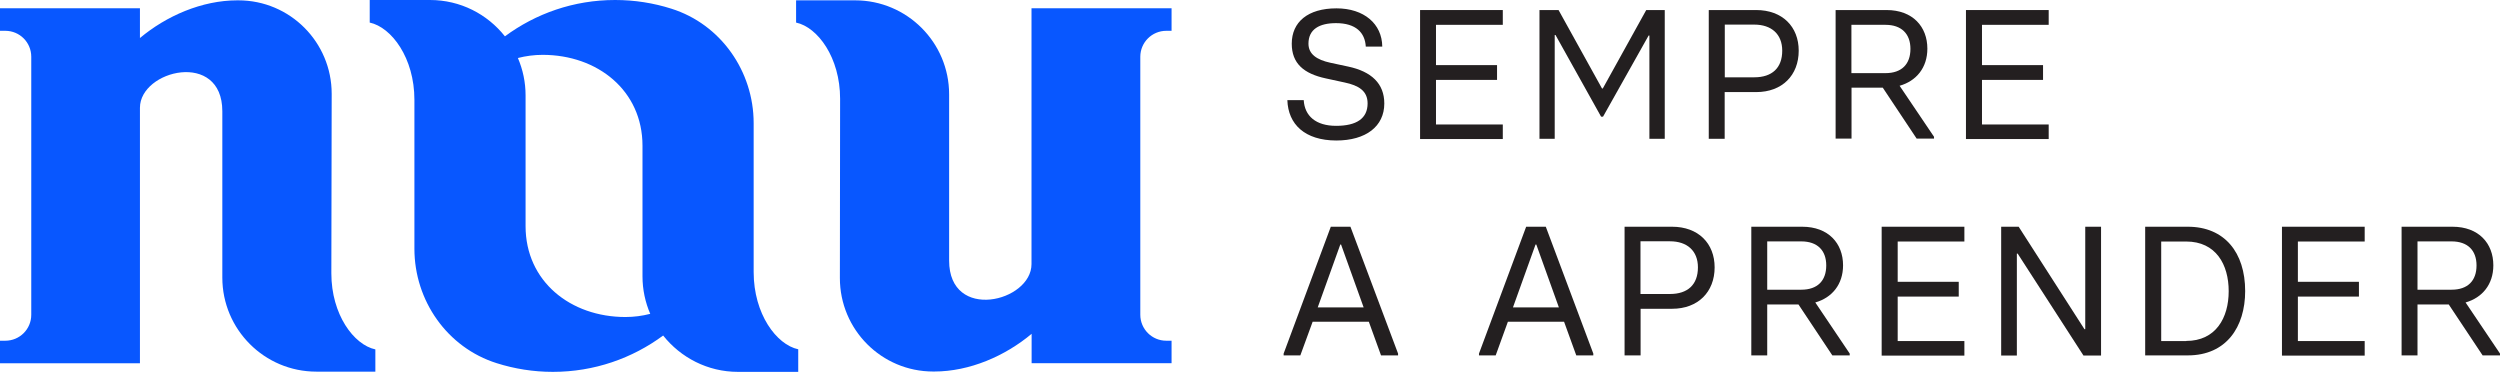
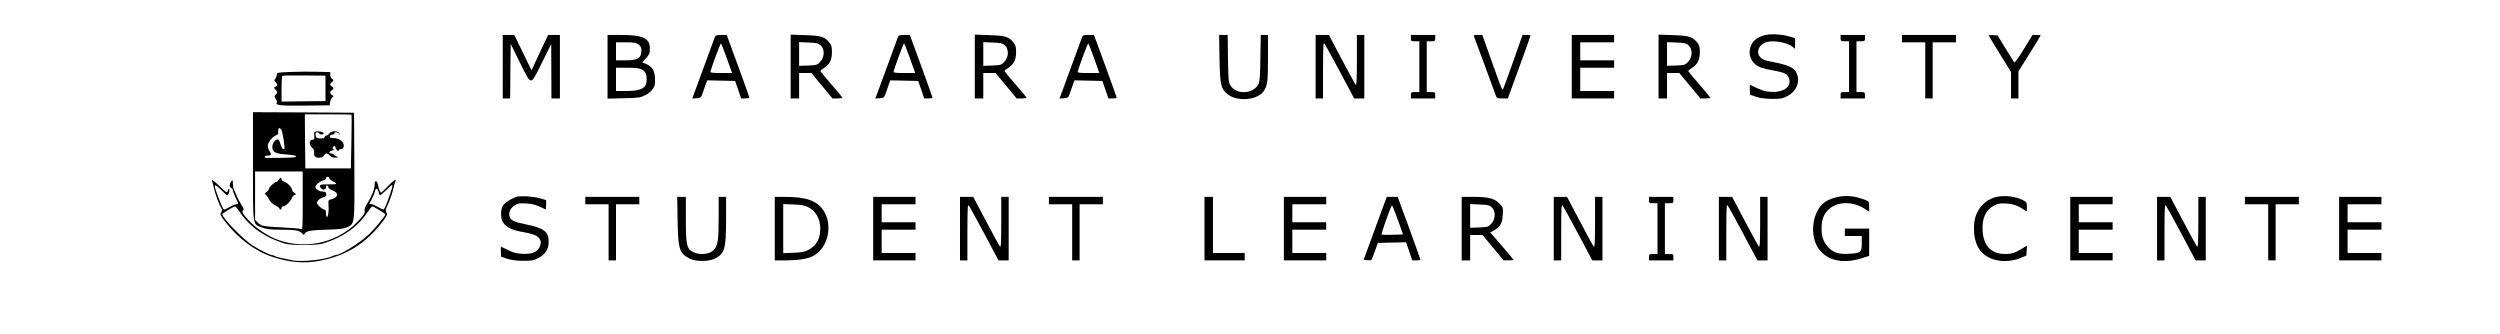
- <svg xmlns="http://www.w3.org/2000/svg" xmlns:xlink="http://www.w3.org/1999/xlink" version="1.1" id="Layer_1" x="0px" y="0px" viewBox="0 0 221.52 32.96" style="enable-background:new 0 0 221.52 32.96;" xml:space="preserve">
-   <style type="text/css">
- 	.st0{clip-path:url(#SVGID_2_);}
- 	.st1{fill:#231F20;}
- 	.st2{fill:#0857FF;}
- </style>
-   <g>
-     <defs>
-       <rect id="SVGID_1_" y="0" width="221.52" height="32.96" />
-     </defs>
-     <clipPath id="SVGID_2_">
-       <use xlink:href="#SVGID_1_" style="overflow:visible;" />
-     </clipPath>
-     <g class="st0">
-       <g>
-         <g>
-           <path class="st1" d="M114.07,8.87h1.45c0.08,1.41,1.08,2.28,2.87,2.28c1.81,0,2.79-0.65,2.79-1.99c0-1.11-0.8-1.59-2.03-1.85      l-1.66-0.36c-1.97-0.42-3.03-1.33-3.03-3.08c0-1.92,1.43-3.13,3.96-3.13c2.44,0,4.04,1.37,4.06,3.39h-1.46      c-0.07-1.24-0.88-2.08-2.64-2.08c-1.47,0-2.44,0.54-2.44,1.82c0,0.93,0.74,1.43,1.94,1.69l1.54,0.33      c2.12,0.44,3.24,1.53,3.24,3.28c0,2.03-1.63,3.28-4.26,3.28C115.62,12.44,114.14,11.02,114.07,8.87z" />
-           <path class="st1" d="M125.83,0.89h7.33v1.31h-5.92v3.57h5.41v1.31h-5.41v3.95h5.92v1.29h-7.33V0.89z" />
-           <path class="st1" d="M136.43,0.89h1.67l3.85,6.95h0.07l3.85-6.95h1.64v11.41h-1.36V3.15h-0.07l-4.04,7.19h-0.17l-4.04-7.24      h-0.07v9.2h-1.35V0.89z" />
-           <path class="st1" d="M151.41,0.89h4.2c2.33,0,3.77,1.48,3.77,3.6c0,2.18-1.46,3.67-3.77,3.67h-2.79v4.14h-1.41V0.89z       M155.44,6.85c1.58,0,2.48-0.83,2.48-2.36c0-1.46-0.95-2.31-2.48-2.31h-2.61v4.67H155.44z" />
-           <path class="st1" d="M171.37,12.12v0.16h-1.54l-3-4.51h-2.77v4.51h-1.41V0.89h4.51c2.33,0,3.62,1.48,3.62,3.42      c0,1.69-0.98,2.87-2.46,3.29L171.37,12.12z M164.05,6.48h3.02c1.43,0,2.21-0.79,2.21-2.15c0-1.33-0.79-2.13-2.21-2.13h-3.02      V6.48z" />
-           <path class="st1" d="M174.2,0.89h7.33v1.31h-5.91v3.57h5.41v1.31h-5.41v3.95h5.91v1.29h-7.33V0.89z" />
-           <path class="st1" d="M123.88,31.33v0.16h-1.51l-1.08-2.98h-4.98l-1.09,2.98h-1.48v-0.16l4.18-11.24h1.74L123.88,31.33z       M120.83,27.24l-2-5.57h-0.07l-2,5.57H120.83z" />
-           <path class="st1" d="M141.18,31.33v0.16h-1.51l-1.08-2.98h-4.98l-1.08,2.98h-1.48v-0.16l4.18-11.24h1.74L141.18,31.33z       M138.13,27.24l-2-5.57h-0.07l-2,5.57H138.13z" />
-           <path class="st1" d="M143.95,20.09h4.21c2.33,0,3.77,1.48,3.77,3.6c0,2.18-1.47,3.67-3.77,3.67h-2.79v4.13h-1.42V20.09z       M147.97,26.05c1.58,0,2.48-0.83,2.48-2.36c0-1.46-0.95-2.31-2.48-2.31h-2.61v4.67H147.97z" />
-           <path class="st1" d="M163.9,31.33v0.16h-1.54l-3-4.51h-2.77v4.51h-1.41V20.09h4.51c2.33,0,3.62,1.48,3.62,3.42      c0,1.69-0.98,2.87-2.46,3.29L163.9,31.33z M156.59,25.67h3.02c1.43,0,2.21-0.79,2.21-2.15c0-1.34-0.79-2.13-2.21-2.13h-3.02      V25.67z" />
-           <path class="st1" d="M166.73,20.09h7.33v1.31h-5.91v3.57h5.41v1.31h-5.41v3.94h5.91v1.29h-7.33V20.09z" />
-           <path class="st1" d="M177.32,20.09h1.55l5.83,9.08h0.07v-9.08h1.4v11.41h-1.56l-5.83-9.03h-0.07v9.03h-1.39V20.09z" />
-           <path class="st1" d="M190.08,20.09h3.78c3.25,0,5.08,2.28,5.08,5.7c0,3.18-1.67,5.7-5.08,5.7h-3.78V20.09z M193.71,30.21      c2.62,0,3.77-2.03,3.77-4.41c0-2.36-1.13-4.4-3.77-4.4h-2.21v8.82H193.71z" />
-           <path class="st1" d="M202.2,20.09h7.33v1.31h-5.92v3.57h5.41v1.31h-5.41v3.94h5.92v1.29h-7.33V20.09z" />
-           <path class="st1" d="M221.52,31.33v0.16h-1.54l-3-4.51h-2.77v4.51h-1.41V20.09h4.51c2.33,0,3.62,1.48,3.62,3.42      c0,1.69-0.98,2.87-2.46,3.29L221.52,31.33z M214.21,25.67h3.02c1.43,0,2.21-0.79,2.21-2.15c0-1.34-0.79-2.13-2.21-2.13h-3.02      V25.67z" />
-           <path class="st2" d="M74.42,24.64c0,4.57,3.69,8.28,8.27,8.28h0.09c3.14,0,6.29-1.38,8.63-3.34v2.6h12.4v-1.99h-0.47      c-1.27,0-2.3-1.03-2.3-2.3V5.03c0-1.27,1.03-2.3,2.3-2.3h0.47v-2H91.4V23.4c0,3.35-7.3,5.12-7.3-0.31V8.36      c0-4.6-3.73-8.33-8.33-8.33h-0.09h-5.14V2c1.91,0.41,3.9,3.09,3.9,6.75l0,0L74.42,24.64z" />
-           <path class="st2" d="M29.39,8.31c0-4.57-3.69-8.28-8.27-8.28h-0.09c-3.14,0-6.29,1.38-8.63,3.34V0.73H0v2h0.47      c1.28,0,2.3,1.03,2.3,2.3v22.86c0,1.28-1.03,2.3-2.3,2.3H0v2h12.4V9.55c0-3.35,7.3-5.12,7.3,0.31V24.6      c0,4.6,3.74,8.33,8.33,8.33h0.09h5.14v-1.97c-1.91-0.41-3.9-3.09-3.9-6.74l0,0L29.39,8.31z" />
-           <path class="st2" d="M66.78,24.11L66.78,24.11v-13.2c0-4.59-2.91-8.76-7.29-10.14C57.92,0.27,56.24,0,54.5,0      c-3.66,0-7.03,1.2-9.76,3.22c0.02,0.03,0.02,0.03,0,0C43.18,1.25,40.79,0,38.1,0H38h-5.24v2c1.94,0.42,3.96,3.14,3.96,6.84l0,0      v13.2c0,4.6,2.91,8.76,7.29,10.14c1.58,0.5,3.25,0.77,4.98,0.77c3.66,0,7.04-1.2,9.77-3.22c1.55,1.95,3.94,3.22,6.63,3.22h0.1      h5.24v-2C68.8,30.54,66.78,27.82,66.78,24.11z M57.61,27.81c-0.7,0.18-1.43,0.28-2.19,0.28c-4.88,0-8.85-3.17-8.85-8.05l0,0      V8.46c0-1.18-0.24-2.29-0.68-3.32l0,0c0.7-0.18,1.44-0.28,2.19-0.28c4.88,0,8.85,3.17,8.85,8.05l0,0v11.58      c0,1.18,0.25,2.31,0.69,3.33C57.62,27.82,57.62,27.81,57.61,27.81z" />
-         </g>
-       </g>
-     </g>
+ <svg xmlns="http://www.w3.org/2000/svg" version="1.0" width="2362pt" height="315pt" viewBox="0 0 2362 315" preserveAspectRatio="xMidYMid meet">
+   <g transform="translate(0,315) scale(0.1,-0.1)" fill="#000000" stroke="none">
+     <path d="M16669 2817 c-60 -17 -103 -49 -123 -91 -30 -64 -17 -135 36 -182 31 -27 66 -40 163 -58 126 -23 147 -35 160 -87 18 -72 -59 -124 -172 -117 -63 3 -84 11 -196 66 -5 2 -7 -18 -5 -44 l3 -49 55 -19 c38 -13 84 -19 150 -20 83 -1 101 2 145 25 82 42 120 120 96 200 -21 69 -69 93 -265 130 -38 7 -67 20 -82 35 -43 42 -25 107 36 139 59 30 205 11 264 -36 l26 -20 0 50 0 50 -52 16 c-75 22 -184 28 -239 12z" />
+     <path d="M4750 2520 l0 -300 35 0 35 0 2 258 3 257 85 -172 c71 -146 88 -173 106 -173 19 0 36 27 107 173 l85 172 1 -257 1 -258 40 0 40 0 0 300 0 300 -56 0 -55 0 -56 -117 c-30 -65 -66 -140 -78 -168 l-23 -50 -82 168 -81 167 -54 0 -55 0 0 -300z" />
+     <path d="M5740 2519 l0 -301 153 4 c138 3 157 5 202 28 29 14 60 40 73 60 20 30 23 45 20 102 -4 75 -26 109 -86 135 l-34 14 36 39 c31 35 36 47 36 91 0 99 -66 129 -280 129 l-120 0 0 -301z m294 210 c19 -15 26 -30 26 -54 0 -75 -32 -95 -155 -95 l-85 0 0 85 0 85 94 0 c79 0 97 -3 120 -21z m26 -234 c38 -20 50 -43 50 -98 0 -79 -52 -107 -196 -107 l-94 0 0 110 0 110 105 0 c75 0 115 -4 135 -15z" />
+     <path d="M6755 2803 c-3 -10 -40 -108 -80 -218 -40 -110 -87 -237 -104 -283 l-31 -83 42 3 c38 3 42 6 55 43 7 22 20 59 29 83 l16 43 131 -3 132 -3 29 -82 28 -83 39 0 c22 0 39 3 39 8 0 4 -48 139 -107 300 l-107 292 -52 0 c-40 0 -53 -4 -59 -17z m112 -203 l50 -140 -104 0 c-79 0 -104 3 -101 13 11 44 94 267 99 267 3 0 29 -63 56 -140z" />
+     <path d="M7470 2521 l0 -301 40 0 40 0 0 120 0 120 58 0 58 0 100 -120 99 -120 48 0 c26 0 47 3 47 6 0 3 -47 60 -105 126 -58 67 -105 124 -105 127 0 3 16 16 35 29 54 35 75 76 75 149 0 52 -4 66 -26 93 -46 54 -75 63 -226 68 l-138 5 0 -302z m284 200 c39 -36 37 -108 -3 -153 -28 -32 -33 -33 -115 -37 l-86 -3 0 112 0 112 89 -4 c78 -3 93 -6 115 -27z" />
+     <path d="M8485 2803 c-3 -10 -40 -108 -80 -218 -40 -110 -87 -237 -104 -283 l-31 -83 42 3 c38 3 42 6 55 43 7 22 20 59 29 83 l16 43 131 -3 132 -3 29 -82 28 -83 39 0 c22 0 39 3 39 8 0 4 -48 139 -107 300 l-107 292 -52 0 c-40 0 -53 -4 -59 -17z m112 -203 l50 -140 -104 0 c-79 0 -104 3 -101 13 11 44 94 267 99 267 3 0 29 -63 56 -140z" />
+     <path d="M9210 2521 l0 -301 40 0 40 0 0 120 0 120 58 0 58 0 100 -120 99 -120 48 0 c26 0 47 3 47 6 0 3 -47 60 -105 126 -58 67 -105 124 -105 127 0 3 16 16 35 29 54 35 75 76 75 149 0 52 -4 66 -26 93 -46 54 -75 63 -226 68 l-138 5 0 -302z m284 200 c39 -36 37 -108 -3 -153 -28 -32 -33 -33 -115 -37 l-86 -3 0 112 0 112 89 -4 c78 -3 93 -6 115 -27z" />
+     <path d="M10225 2803 c-3 -10 -40 -108 -80 -218 -40 -110 -87 -237 -104 -283 l-31 -83 42 3 c38 3 42 6 55 43 7 22 20 59 29 83 l16 43 131 -3 132 -3 29 -82 28 -83 39 0 c22 0 39 3 39 8 0 4 -48 139 -107 300 l-107 292 -52 0 c-40 0 -53 -4 -59 -17z m112 -203 l50 -140 -104 0 c-79 0 -104 3 -101 13 11 44 94 267 99 267 3 0 29 -63 56 -140z" />
+     <path d="M11522 2598 c4 -251 14 -291 80 -341 92 -70 277 -53 336 30 37 54 42 90 42 314 l0 219 -34 0 -34 0 -4 -217 c-2 -169 -6 -225 -18 -248 -48 -95 -211 -102 -265 -12 -18 29 -20 55 -23 255 l-3 222 -41 0 -40 0 4 -222z" />
+     <path d="M12430 2520 l0 -300 35 0 35 0 0 268 c1 236 2 265 15 248 8 -11 74 -131 147 -268 l132 -248 48 0 48 0 0 300 0 300 -35 0 -35 0 0 -242 c-1 -203 -3 -240 -14 -226 -7 10 -67 119 -132 243 l-119 225 -62 0 -63 0 0 -300z" />
+     <path d="M13330 2790 c0 -28 2 -30 40 -30 l40 0 0 -240 0 -240 -40 0 c-38 0 -40 -2 -40 -30 l0 -30 115 0 115 0 0 30 c0 28 -2 30 -40 30 l-40 0 0 240 0 240 40 0 c38 0 40 2 40 30 l0 30 -115 0 -115 0 0 -30z" />
+     <path d="M13931 2793 c11 -27 181 -489 201 -545 9 -26 14 -28 62 -28 l52 0 107 293 c59 161 107 296 107 300 0 4 -17 7 -37 7 l-38 0 -89 -253 c-49 -138 -92 -256 -96 -260 -9 -10 -12 -1 -121 305 l-74 208 -42 0 c-42 0 -42 0 -32 -27z" />
+     <path d="M14850 2520 l0 -300 200 0 200 0 0 35 0 35 -160 0 -160 0 0 110 0 110 160 0 160 0 0 35 0 35 -160 0 -160 0 0 85 0 85 160 0 160 0 0 35 0 35 -200 0 -200 0 0 -300z" />
+     <path d="M15670 2521 l0 -301 40 0 40 0 0 120 0 120 58 0 58 0 100 -120 99 -120 48 0 c26 0 47 3 47 6 0 3 -47 60 -105 126 -58 67 -105 124 -105 127 0 3 16 16 35 29 54 35 75 76 75 149 0 52 -4 66 -26 93 -46 54 -75 63 -226 68 l-138 5 0 -302z m284 200 c39 -36 37 -108 -3 -153 -28 -32 -33 -33 -115 -37 l-86 -3 0 112 0 112 89 -4 c78 -3 93 -6 115 -27z" />
+     <path d="M17390 2790 c0 -28 2 -30 40 -30 l40 0 0 -240 0 -240 -40 0 c-38 0 -40 -2 -40 -30 l0 -30 115 0 115 0 0 30 c0 28 -2 30 -40 30 l-40 0 0 240 0 240 40 0 c38 0 40 2 40 30 l0 30 -115 0 -115 0 0 -30z" />
+     <path d="M17970 2785 l0 -35 110 0 110 0 0 -265 0 -265 35 0 35 0 0 265 0 265 110 0 110 0 0 35 0 35 -255 0 -255 0 0 -35z" />
+     <path d="M18790 2815 c0 -3 47 -82 105 -175 l105 -170 0 -125 0 -125 35 0 35 0 0 128 0 128 105 167 c58 92 105 169 105 172 0 3 -17 5 -38 5 l-39 0 -83 -136 c-57 -92 -86 -131 -91 -122 -5 7 -41 67 -82 133 l-74 120 -41 3 c-23 2 -42 1 -42 -3z" />
+     <path d="M2740 2470 c-119 -5 -125 -6 -125 -26 0 -11 -6 -28 -13 -37 -12 -14 -12 -19 2 -32 21 -21 20 -32 -1 -44 -17 -9 -17 -10 0 -28 21 -24 21 -28 2 -47 -14 -14 -14 -18 0 -40 9 -14 14 -29 11 -34 -17 -27 27 -32 260 -30 l239 3 3 30 c2 16 11 35 20 42 16 12 16 14 0 24 -22 12 -23 38 -3 45 8 4 15 12 15 19 0 7 -7 15 -15 19 -20 7 -19 26 3 42 16 13 16 15 0 28 -10 7 -18 25 -18 39 l0 26 -127 3 c-71 2 -184 1 -253 -2z m335 -155 l0 -120 -207 -2 -208 -3 0 118 c0 65 3 122 7 125 3 4 96 6 207 4 l201 -2 0 -120z" />
+     <path d="M2390 1580 c0 -581 -5 -545 86 -580 45 -16 78 -20 184 -20 132 0 173 -8 197 -38 11 -13 16 -14 19 -4 13 29 53 37 209 42 130 4 167 9 199 24 67 34 67 26 64 583 l-3 498 -477 3 -478 2 0 -510z m931 486 c2 -2 2 -117 -1 -256 l-5 -251 -215 0 -215 0 -3 256 -2 255 218 0 c120 0 221 -2 223 -4z m-662 -143 c12 -24 35 -172 28 -179 -11 -12 -27 8 -39 50 -12 39 -15 43 -36 35 -26 -10 -46 -54 -37 -86 8 -34 41 -47 134 -53 55 -3 86 -9 89 -17 3 -12 -60 -15 -263 -15 -28 0 -35 2 -35 12 0 6 14 10 30 10 33 0 38 14 15 44 -8 11 -15 32 -15 47 0 32 42 87 77 100 13 5 23 15 22 21 -3 27 1 48 11 48 5 0 13 -8 19 -17z m201 -669 c0 -259 -1 -276 -17 -268 -10 4 -88 11 -173 15 -181 9 -201 13 -235 46 l-25 26 0 228 0 229 225 0 225 0 0 -276z m250 213 c0 -7 16 -21 36 -31 20 -9 33 -20 30 -24 -4 -3 -38 -5 -76 -4 -71 3 -92 -7 -70 -33 19 -23 50 -19 50 6 0 12 5 19 13 16 6 -2 11 -10 9 -16 -1 -7 13 -18 31 -26 50 -21 64 -41 43 -64 -9 -10 -30 -21 -46 -24 -28 -6 -29 -8 -26 -54 4 -58 -4 -113 -15 -113 -5 0 -9 16 -9 35 0 25 -4 35 -16 35 -8 0 -29 14 -46 30 -28 28 -29 32 -15 53 8 12 30 27 48 32 27 8 33 14 31 33 -3 17 -10 22 -34 22 -32 0 -68 24 -68 45 0 18 42 53 73 60 15 4 27 13 27 21 0 8 7 14 15 14 8 0 15 -6 15 -13z" />
+     <path d="M2969 1898 c-1 -7 0 -25 1 -40 1 -22 -3 -28 -18 -28 -32 0 -35 -47 -5 -73 16 -14 23 -30 21 -47 -3 -37 9 -50 47 -50 24 0 38 6 45 20 6 11 17 20 25 20 9 0 23 -9 32 -20 12 -13 29 -20 53 -19 30 0 32 2 14 9 -12 5 -25 13 -29 19 -3 6 -15 11 -26 11 -28 0 -18 24 11 28 16 3 19 6 10 12 -7 4 -9 13 -6 19 10 15 26 14 26 -3 0 -7 7 -19 15 -26 9 -8 15 -8 15 -2 0 6 10 12 23 14 15 2 23 11 25 28 4 38 -42 75 -93 75 -29 0 -40 4 -40 15 0 8 10 16 23 18 12 2 22 8 22 13 0 17 38 9 44 -8 4 -14 4 -14 3 2 -3 30 -74 34 -94 6 -8 -12 -20 -21 -27 -21 -8 0 -17 -7 -20 -16 -4 -11 -17 -14 -43 -12 -33 3 -38 7 -41 31 -2 19 1 27 12 27 8 0 18 -4 21 -10 9 -15 47 -12 43 3 -6 17 -88 22 -89 5z" />
+     <path d="M2632 1450 c-7 -11 -18 -20 -25 -20 -16 0 -67 -52 -67 -67 0 -7 -10 -19 -22 -28 -16 -12 -19 -19 -10 -22 7 -3 21 -22 32 -44 13 -25 35 -46 60 -59 22 -11 40 -25 40 -30 0 -6 5 -10 10 -10 6 0 10 7 10 15 0 8 6 15 14 15 23 0 68 42 82 77 8 19 22 33 32 34 14 0 13 3 -5 16 -13 8 -23 21 -23 28 0 22 -48 72 -75 79 -14 4 -25 13 -25 21 0 21 -13 19 -28 -5z" />
+     <path d="M2005 1433 c4 -10 11 -36 16 -58 9 -50 55 -173 71 -192 8 -10 8 -20 -2 -38 -12 -22 -9 -29 30 -80 130 -169 293 -291 460 -344 159 -51 296 -62 435 -36 259 49 443 164 605 378 38 51 42 60 31 80 -10 18 -8 29 9 64 23 48 45 111 58 168 5 22 13 48 17 58 14 33 -14 17 -71 -43 -31 -33 -60 -60 -64 -60 -8 0 -20 30 -29 74 -9 42 -31 46 -31 5 0 -43 -26 -111 -67 -176 -23 -36 -32 -60 -28 -75 5 -18 -6 -36 -45 -80 -190 -214 -493 -292 -766 -197 -99 34 -218 113 -289 192 -55 60 -64 80 -45 92 6 4 -1 23 -18 48 -15 23 -36 62 -46 87 -10 25 -22 53 -27 62 -5 10 -9 35 -9 55 -1 36 -2 37 -15 19 -19 -25 -19 -55 0 -62 8 -4 15 -14 15 -23 0 -9 12 -38 25 -66 30 -60 30 -65 8 -65 -10 0 -38 -11 -62 -25 -23 -14 -47 -25 -52 -25 -10 0 -28 39 -65 140 -39 105 -33 113 35 46 57 -57 59 -58 71 -37 6 12 9 30 7 39 -3 14 -6 12 -14 -8 -10 -24 -10 -24 -75 38 -66 63 -86 75 -73 45z m1681 -115 c-36 -106 -55 -148 -66 -148 -5 0 -31 13 -57 28 -27 16 -54 27 -61 24 -16 -5 -16 -2 12 50 13 25 26 56 28 69 5 34 25 34 33 0 4 -17 10 -33 14 -35 4 -3 32 20 62 50 29 30 55 50 57 45 2 -6 -8 -43 -22 -83z m-1418 -175 c95 -139 237 -238 422 -294 60 -19 299 -19 360 0 186 56 324 152 421 294 22 31 42 57 44 57 15 0 125 -67 125 -75 0 -17 -97 -135 -159 -193 -81 -77 -267 -192 -310 -192 -6 0 -19 -4 -29 -9 -65 -34 -289 -58 -377 -41 -120 24 -161 34 -170 42 -5 4 -16 8 -24 8 -19 0 -113 46 -180 88 -91 58 -291 263 -291 298 0 9 107 73 122 74 4 0 25 -26 46 -57z" />
+     <path d="M4884 1291 c-46 -12 -106 -49 -129 -79 -28 -38 -28 -130 1 -169 31 -41 86 -68 167 -82 109 -19 146 -32 168 -59 23 -29 24 -53 4 -91 -22 -44 -75 -64 -159 -59 -67 3 -85 9 -199 66 -5 2 -7 -18 -5 -44 l3 -49 55 -19 c38 -13 84 -19 150 -20 84 0 101 2 146 26 67 35 98 84 98 154 0 95 -45 130 -215 164 -115 23 -146 38 -155 77 -10 38 7 74 46 101 31 21 44 23 110 20 67 -4 103 -15 183 -56 4 -2 7 17 7 42 l0 45 -52 16 c-64 19 -181 27 -224 16z" />
+     <path d="M17341 1284 c-30 -8 -70 -24 -89 -36 -134 -83 -165 -339 -56 -466 85 -100 232 -125 399 -70 l65 21 0 128 0 129 -115 0 -115 0 0 -35 0 -35 80 0 80 0 0 -70 c0 -85 -8 -91 -123 -98 -97 -6 -153 13 -200 69 -40 46 -57 97 -57 170 0 75 16 123 53 166 80 91 236 99 360 17 l37 -24 0 48 c0 49 -1 49 -42 65 -98 38 -190 45 -277 21z" />
+     <path d="M18870 1291 c-59 -12 -109 -41 -150 -89 -48 -54 -70 -121 -70 -212 0 -136 49 -229 147 -276 79 -39 197 -41 288 -3 l60 24 3 47 3 47 -57 -34 c-66 -40 -104 -49 -179 -43 -110 9 -174 84 -183 213 -8 121 28 202 108 243 38 20 56 23 115 19 68 -4 113 -20 173 -63 22 -16 22 -16 22 30 0 43 -2 47 -37 65 -71 35 -164 47 -243 32z" />
+     <path d="M5530 1255 l0 -35 110 0 110 0 0 -265 0 -265 35 0 35 0 0 265 0 265 110 0 110 0 0 35 0 35 -255 0 -255 0 0 -35z" />
+     <path d="M6402 1068 c5 -276 16 -310 113 -361 58 -30 183 -30 242 1 90 47 103 94 103 370 l0 212 -35 0 -35 0 0 -196 c0 -218 -8 -269 -51 -310 -38 -37 -127 -45 -184 -18 -67 31 -75 65 -75 312 l0 212 -41 0 -41 0 4 -222z" />
+     <path d="M7320 990 l0 -300 103 0 c118 0 206 14 257 40 145 75 194 295 97 436 -61 89 -163 124 -359 124 l-98 0 0 -300z m317 202 c71 -37 113 -111 113 -201 0 -98 -37 -163 -114 -203 -31 -17 -64 -23 -138 -26 l-98 -4 0 232 0 232 98 -4 c74 -3 107 -9 139 -26z" />
+     <path d="M8250 990 l0 -300 200 0 200 0 0 35 0 35 -160 0 -160 0 0 110 0 110 160 0 160 0 0 35 0 35 -160 0 -160 0 0 85 0 85 160 0 160 0 0 35 0 35 -200 0 -200 0 0 -300z" />
+     <path d="M9070 990 l0 -300 35 0 35 0 0 268 c1 236 2 265 15 248 8 -11 74 -131 147 -268 l132 -248 48 0 48 0 0 300 0 300 -35 0 -35 0 0 -242 c-1 -203 -3 -240 -14 -226 -7 10 -67 119 -132 243 l-119 225 -62 0 -63 0 0 -300z" />
+     <path d="M9910 1255 l0 -35 110 0 110 0 0 -265 0 -265 35 0 35 0 0 265 0 265 110 0 110 0 0 35 0 35 -255 0 -255 0 0 -35z" />
+     <path d="M11380 990 l0 -300 190 0 190 0 0 35 0 35 -150 0 -150 0 0 265 0 265 -40 0 -40 0 0 -300z" />
+     <path d="M12130 990 l0 -300 200 0 200 0 0 35 0 35 -160 0 -160 0 0 110 0 110 160 0 160 0 0 35 0 35 -160 0 -160 0 0 85 0 85 160 0 160 0 0 35 0 35 -200 0 -200 0 0 -300z" />
+     <path d="M13044 1133 c-31 -87 -81 -221 -109 -298 l-52 -140 34 -3 c19 -2 37 -1 40 2 3 3 18 40 33 83 l28 78 133 3 134 3 29 -86 29 -85 38 0 c22 0 39 3 39 7 0 3 -48 138 -107 300 l-108 293 -51 0 -52 0 -58 -157z m163 -60 l49 -138 -99 -3 c-55 -1 -102 -1 -104 2 -6 6 90 276 98 276 4 0 29 -62 56 -137z" />
+     <path d="M13810 990 l0 -300 40 0 40 0 0 120 0 120 58 0 59 0 99 -119 99 -120 48 0 c26 -1 47 1 47 4 0 3 -49 62 -110 132 l-110 127 37 20 c58 34 77 67 81 146 4 70 4 70 -34 109 -48 48 -103 61 -249 61 l-105 0 0 -300z m284 201 c39 -36 37 -108 -3 -153 -28 -32 -33 -33 -115 -37 l-86 -3 0 112 0 112 89 -4 c78 -3 93 -6 115 -27z" />
+     <path d="M14680 990 l0 -300 35 0 35 0 0 268 c1 236 2 265 15 248 8 -11 74 -131 147 -268 l132 -248 48 0 48 0 0 300 0 300 -35 0 -35 0 0 -242 c-1 -203 -3 -240 -14 -226 -7 10 -67 119 -132 243 l-119 225 -62 0 -63 0 0 -300z" />
+     <path d="M15580 1260 c0 -28 2 -30 40 -30 l40 0 0 -240 0 -240 -40 0 c-38 0 -40 -2 -40 -30 l0 -30 115 0 115 0 0 30 c0 28 -2 30 -40 30 l-40 0 0 240 0 240 40 0 c38 0 40 2 40 30 l0 30 -115 0 -115 0 0 -30z" />
+     <path d="M16240 990 l0 -300 35 0 35 0 0 268 c1 236 2 265 15 248 8 -11 74 -131 147 -268 l132 -248 48 0 48 0 0 300 0 300 -35 0 -35 0 0 -242 c-1 -203 -3 -240 -14 -226 -7 10 -67 119 -132 243 l-119 225 -62 0 -63 0 0 -300z" />
+     <path d="M19560 990 l0 -300 200 0 200 0 0 35 0 35 -160 0 -160 0 0 110 0 110 160 0 160 0 0 35 0 35 -160 0 -160 0 0 85 0 85 160 0 160 0 0 35 0 35 -200 0 -200 0 0 -300z" />
+     <path d="M20380 990 l0 -300 35 0 35 0 0 268 c1 236 2 265 15 248 8 -11 74 -131 147 -268 l132 -248 48 0 48 0 0 300 0 300 -35 0 -35 0 0 -242 c-1 -203 -3 -240 -14 -226 -7 10 -67 119 -132 243 l-119 225 -62 0 -63 0 0 -300z" />
+     <path d="M21210 1255 l0 -35 110 0 110 0 0 -265 0 -265 35 0 35 0 0 265 0 265 110 0 110 0 0 35 0 35 -255 0 -255 0 0 -35z" />
+     <path d="M22100 990 l0 -300 200 0 200 0 0 35 0 35 -160 0 -160 0 0 110 0 110 160 0 160 0 0 35 0 35 -160 0 -160 0 0 85 0 85 160 0 160 0 0 35 0 35 -200 0 -200 0 0 -300z" />
  </g>
</svg>
